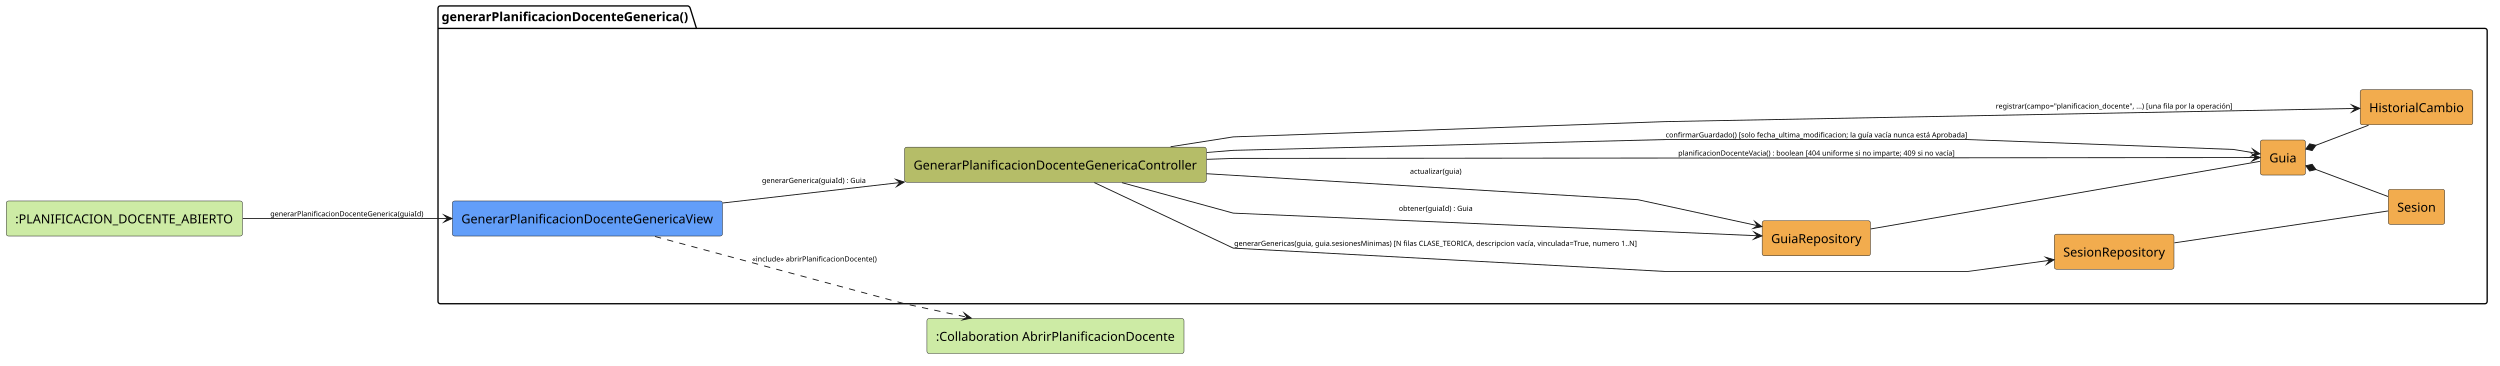
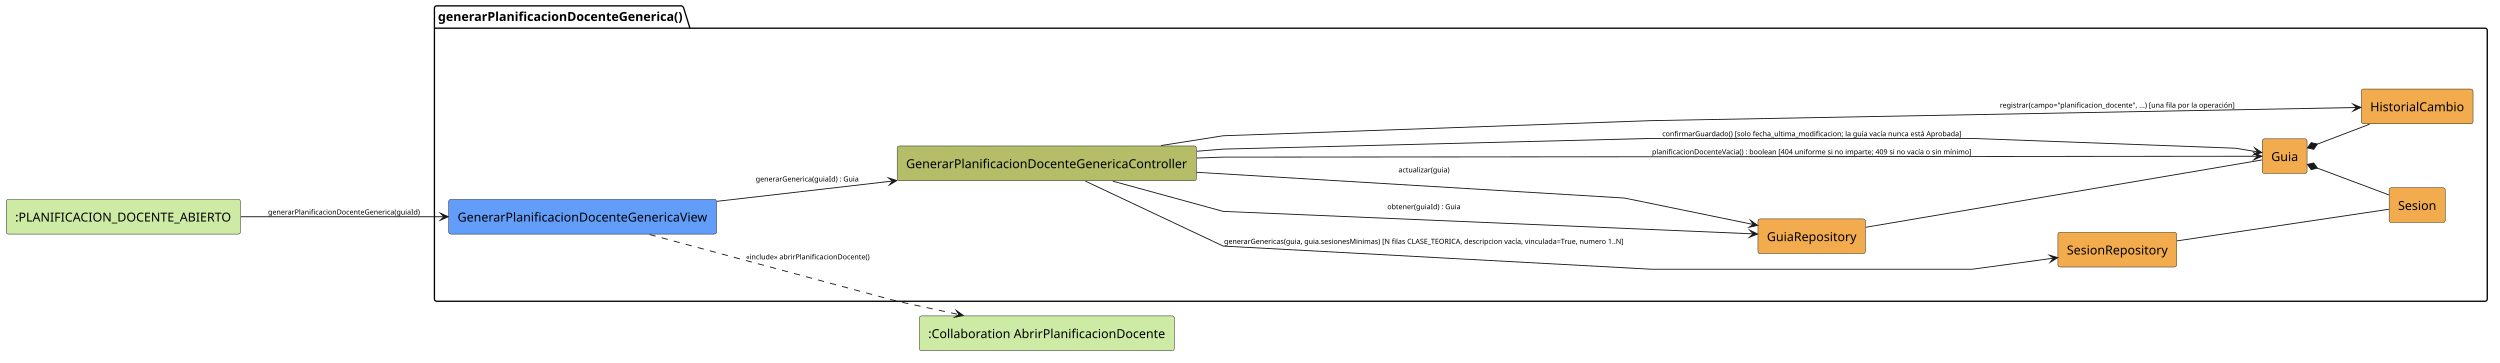
- <svg xmlns="http://www.w3.org/2000/svg" version="1.1" data-diagram-type="DESCRIPTION" style="width:2787px;height:408px;background:#FFFFFF;" width="2787px" height="408px" viewBox="0 0 2787 408" zoomAndPan="magnify" preserveAspectRatio="none" contentStyleType="text/css">
+ <svg xmlns="http://www.w3.org/2000/svg" version="1.1" data-diagram-type="DESCRIPTION" style="width:2810px;height:408px;background:#FFFFFF;" width="2810px" height="408px" viewBox="0 0 2810 408" zoomAndPan="magnify" preserveAspectRatio="none" contentStyleType="text/css">
  <defs />
  <g font-family="sans-serif" lengthAdjust="spacing">
    <g class="cluster" data-qualified-name="generarPlanificacionDocenteGenerica" id="ent0003" data-source-line="8">
-       <path d="M490.79,6.602 L766.917,6.602 A3.75,3.75 0 0 1 769.417,9.102 L776.417,31.67 L2770.19,31.67 A2.5,2.5 0 0 1 2772.69,34.17 L2772.69,336.102 A2.5,2.5 0 0 1 2770.19,338.602 L490.79,338.602 A2.5,2.5 0 0 1 488.29,336.102 L488.29,9.102 A2.5,2.5 0 0 1 490.79,6.602" style="stroke:#000;stroke-width:1.5;" fill="none" />
-       <line x1="488.29" y1="31.67" x2="776.417" y2="31.67" style="stroke:#000;stroke-width:1.5;" />
-       <text x="492.29" y="23.568" fill="#000" font-size="14" textLength="275.127" font-weight="700">generarPlanificacionDocenteGenerica()</text>
+       <path d="M490.79,6.602 L765.979,6.602 A3.75,3.75 0 0 1 768.479,9.102 L775.479,31.67 L2793.19,31.67 A2.5,2.5 0 0 1 2795.69,34.17 L2795.69,336.102 A2.5,2.5 0 0 1 2793.19,338.602 L490.79,338.602 A2.5,2.5 0 0 1 488.29,336.102 L488.29,9.102 A2.5,2.5 0 0 1 490.79,6.602" style="stroke:#000;stroke-width:1.5;" fill="none" />
+       <line x1="488.29" y1="31.67" x2="775.479" y2="31.67" style="stroke:#000;stroke-width:1.5;" />
+       <text x="492.29" y="23.568" fill="#000" font-size="14" textLength="274.189" font-weight="700">generarPlanificacionDocenteGenerica()</text>
    </g>
    <g class="entity" data-qualified-name="generarPlanificacionDocenteGenerica.GenerarPlanificacionDocenteGenericaView" id="ent0004" data-source-line="9">
      <rect x="504.29" y="224.062" width="301.133" height="39.068" fill="#629EF9" style="stroke:#181818;stroke-width:0.5;" rx="2.5" ry="2.5" />
      <text x="514.29" y="249.028" fill="#000" font-size="14" textLength="281.133">GenerarPlanificacionDocenteGenericaView</text>
    </g>
    <g class="entity" data-qualified-name="generarPlanificacionDocenteGenerica.GenerarPlanificacionDocenteGenericaController" id="ent0005" data-source-line="10">
      <rect x="1008.42" y="164.062" width="336.399" height="39.068" fill="#B5BD68" style="stroke:#181818;stroke-width:0.5;" rx="2.5" ry="2.5" />
      <text x="1018.42" y="189.028" fill="#000" font-size="14" textLength="316.399">GenerarPlanificacionDocenteGenericaController</text>
    </g>
    <g class="entity" data-qualified-name="generarPlanificacionDocenteGenerica.Guia" id="ent0006" data-source-line="11">
-       <rect x="2519.82" y="156.062" width="50.31" height="39.068" fill="#F2AC4E" style="stroke:#181818;stroke-width:0.5;" rx="2.5" ry="2.5" />
-       <text x="2529.82" y="181.028" fill="#000" font-size="14" textLength="30.31">Guia</text>
+       <rect x="2542.82" y="156.062" width="50.31" height="39.068" fill="#F2AC4E" style="stroke:#181818;stroke-width:0.5;" rx="2.5" ry="2.5" />
+       <text x="2552.82" y="181.028" fill="#000" font-size="14" textLength="30.31">Guia</text>
    </g>
    <g class="entity" data-qualified-name="generarPlanificacionDocenteGenerica.GuiaRepository" id="ent0007" data-source-line="12">
-       <rect x="1964.44" y="246.062" width="120.758" height="39.068" fill="#F2AC4E" style="stroke:#181818;stroke-width:0.5;" rx="2.5" ry="2.5" />
-       <text x="1974.44" y="271.028" fill="#000" font-size="14" textLength="100.758">GuiaRepository</text>
+       <rect x="1975.94" y="246.062" width="120.758" height="39.068" fill="#F2AC4E" style="stroke:#181818;stroke-width:0.5;" rx="2.5" ry="2.5" />
+       <text x="1985.94" y="271.028" fill="#000" font-size="14" textLength="100.758">GuiaRepository</text>
    </g>
    <g class="entity" data-qualified-name="generarPlanificacionDocenteGenerica.Sesion" id="ent0008" data-source-line="13">
-       <rect x="2662.4" y="211.062" width="63.022" height="39.068" fill="#F2AC4E" style="stroke:#181818;stroke-width:0.5;" rx="2.5" ry="2.5" />
-       <text x="2672.4" y="236.028" fill="#000" font-size="14" textLength="43.022">Sesion</text>
+       <rect x="2685.4" y="211.062" width="63.022" height="39.068" fill="#F2AC4E" style="stroke:#181818;stroke-width:0.5;" rx="2.5" ry="2.5" />
+       <text x="2695.4" y="236.028" fill="#000" font-size="14" textLength="43.022">Sesion</text>
    </g>
    <g class="entity" data-qualified-name="generarPlanificacionDocenteGenerica.SesionRepository" id="ent0009" data-source-line="14">
-       <rect x="2290.09" y="261.062" width="133.47" height="39.068" fill="#F2AC4E" style="stroke:#181818;stroke-width:0.5;" rx="2.5" ry="2.5" />
-       <text x="2300.09" y="286.028" fill="#000" font-size="14" textLength="113.47">SesionRepository</text>
+       <rect x="2313.09" y="261.062" width="133.47" height="39.068" fill="#F2AC4E" style="stroke:#181818;stroke-width:0.5;" rx="2.5" ry="2.5" />
+       <text x="2323.09" y="286.028" fill="#000" font-size="14" textLength="113.47">SesionRepository</text>
    </g>
    <g class="entity" data-qualified-name="generarPlanificacionDocenteGenerica.HistorialCambio" id="ent0010" data-source-line="15">
-       <rect x="2631.13" y="100.062" width="125.56" height="39.068" fill="#F2AC4E" style="stroke:#181818;stroke-width:0.5;" rx="2.5" ry="2.5" />
-       <text x="2641.13" y="125.028" fill="#000" font-size="14" textLength="105.56">HistorialCambio</text>
+       <rect x="2654.13" y="100.062" width="125.56" height="39.068" fill="#F2AC4E" style="stroke:#181818;stroke-width:0.5;" rx="2.5" ry="2.5" />
+       <text x="2664.13" y="125.028" fill="#000" font-size="14" textLength="105.56">HistorialCambio</text>
    </g>
    <g class="entity" data-qualified-name="PlanificacionDocenteAbierto" id="ent0001" data-source-line="5">
      <rect x="7" y="224.062" width="263.291" height="39.068" fill="#CDEBA5" style="stroke:#181818;stroke-width:0.5;" rx="2.5" ry="2.5" />
      <text x="17" y="249.028" fill="#000" font-size="14" textLength="243.291">:PLANIFICACION_DOCENTE_ABIERTO</text>
    </g>
    <g class="entity" data-qualified-name="AbrirPlanificacionDocente" id="ent0002" data-source-line="6">
      <rect x="1033.33" y="355.062" width="286.587" height="39.068" fill="#CDEBA5" style="stroke:#181818;stroke-width:0.5;" rx="2.5" ry="2.5" />
      <text x="1043.33" y="380.028" fill="#000" font-size="14" textLength="266.587">:Collaboration AbrirPlanificacionDocente</text>
    </g>
    <g class="link" data-entity-1="ent0001" data-entity-2="ent0004" id="lnk11" data-source-line="18" data-link-type="dependency">
      <path d="M270.73,243.602 C341.85,243.602 425.05,243.602 498.9,243.602" style="stroke:#181818;stroke-width:1;" fill="none" id="PlanificacionDocenteAbierto-to-GenerarPlanificacionDocenteGenericaView" />
      <polygon points="503.9,243.602,494.9,239.602,498.9,243.602,494.9,247.602,503.9,243.602" fill="#181818" style="stroke:#181818;stroke-width:1;stroke-linejoin:miter;stroke-miterlimit:10;" />
      <text x="301.29" y="241.154" fill="#000" font-size="8" textLength="170.926">generarPlanificacionDocenteGenerica(guiaId)</text>
    </g>
    <g class="link" data-entity-1="ent0004" data-entity-2="ent0005" id="lnk12" data-source-line="20" data-link-type="dependency">
      <path d="M805.85,226.282 C869.12,218.982 938.073,211.015 1003.123,203.515" style="stroke:#181818;stroke-width:1;" fill="none" id="GenerarPlanificacionDocenteGenericaView-to-GenerarPlanificacionDocenteGenericaController" />
      <polygon points="1008.09,202.942,998.691,199.999,1003.123,203.515,999.607,207.946,1008.09,202.942" fill="#181818" style="stroke:#181818;stroke-width:1;stroke-linejoin:miter;stroke-miterlimit:10;" />
      <text x="849.42" y="204.014" fill="#000" font-size="8" textLength="115.943">generarGenerica(guiaId) : Guia</text>
    </g>
    <g class="link" data-entity-1="ent0005" data-entity-2="ent0007" id="lnk13" data-source-line="22" data-link-type="dependency">
-       <path d="M1250.77,203.632 C1306.89,218.992 1374.82,237.602 1374.82,237.602 C1374.82,237.602 1798.785,255.887 1959.225,262.807" style="stroke:#181818;stroke-width:1;" fill="none" id="GenerarPlanificacionDocenteGenericaController-to-GuiaRepository" />
-       <polygon points="1964.22,263.022,1955.401,258.638,1959.225,262.807,1955.056,266.63,1964.22,263.022" fill="#181818" style="stroke:#181818;stroke-width:1;stroke-linejoin:miter;stroke-miterlimit:10;" />
+       <path d="M1250.77,203.632 C1306.89,218.992 1374.82,237.602 1374.82,237.602 C1374.82,237.602 1807.954,255.96 1970.544,262.85" style="stroke:#181818;stroke-width:1;" fill="none" id="GenerarPlanificacionDocenteGenericaController-to-GuiaRepository" />
+       <polygon points="1975.54,263.062,1966.717,258.685,1970.544,262.85,1966.379,266.677,1975.54,263.062" fill="#181818" style="stroke:#181818;stroke-width:1;stroke-linejoin:miter;stroke-miterlimit:10;" />
      <text x="1559.32" y="235.154" fill="#000" font-size="8" textLength="82.391">obtener(guiaId) : Guia</text>
    </g>
    <g class="link" data-entity-1="ent0005" data-entity-2="ent0007" id="lnk18" data-source-line="32" data-link-type="dependency">
-       <path d="M1344.97,193.662 C1537.03,205.222 1825.82,222.602 1825.82,222.602 C1825.82,222.602 1900.964,238.921 1959.264,251.581" style="stroke:#181818;stroke-width:1;" fill="none" id="GenerarPlanificacionDocenteGenericaController-to-GuiaRepository-1" />
-       <polygon points="1964.15,252.642,1956.204,246.823,1959.264,251.581,1954.506,254.641,1964.15,252.642" fill="#181818" style="stroke:#181818;stroke-width:1;stroke-linejoin:miter;stroke-miterlimit:10;" />
+       <path d="M1344.97,193.662 C1537.03,205.222 1825.82,222.602 1825.82,222.602 C1825.82,222.602 1908.752,239.617 1970.672,252.327" style="stroke:#181818;stroke-width:1;" fill="none" id="GenerarPlanificacionDocenteGenericaController-to-GuiaRepository-1" />
+       <polygon points="1975.57,253.332,1967.558,247.604,1970.672,252.327,1965.95,255.441,1975.57,253.332" fill="#181818" style="stroke:#181818;stroke-width:1;stroke-linejoin:miter;stroke-miterlimit:10;" />
      <text x="1571.82" y="193.764" fill="#000" font-size="8" textLength="57.543">actualizar(guia)</text>
    </g>
    <g class="link" data-entity-1="ent0005" data-entity-2="ent0006" id="lnk14" data-source-line="24" data-link-type="dependency">
-       <path d="M1345.3,177.642 C1363.07,177.012 1374.82,176.602 1374.82,176.602 C1374.82,176.602 2346.66,175.766 2514.56,175.626" style="stroke:#181818;stroke-width:1;" fill="none" id="GenerarPlanificacionDocenteGenericaController-to-Guia" />
-       <polygon points="2519.56,175.622,2510.56,171.622,2514.56,175.622,2510.56,179.622,2519.56,175.622" fill="#181818" style="stroke:#181818;stroke-width:1;stroke-linejoin:miter;stroke-miterlimit:10;" />
-       <text x="1870.82" y="173.454" fill="#000" font-size="8" textLength="308.46">planificacionDocenteVacia() : boolean [404 uniforme si no imparte; 409 si no vacía]</text>
+       <path d="M1345.3,177.642 C1363.07,177.012 1374.82,176.602 1374.82,176.602 C1374.82,176.602 2366.94,175.766 2537.35,175.626" style="stroke:#181818;stroke-width:1;" fill="none" id="GenerarPlanificacionDocenteGenericaController-to-Guia" />
+       <polygon points="2542.35,175.622,2533.35,171.622,2537.35,175.622,2533.35,179.622,2542.35,175.622" fill="#181818" style="stroke:#181818;stroke-width:1;stroke-linejoin:miter;stroke-miterlimit:10;" />
+       <text x="1856.82" y="173.454" fill="#000" font-size="8" textLength="359.252">planificacionDocenteVacia() : boolean [404 uniforme si no imparte; 409 si no vacía o sin mínimo]</text>
    </g>
    <g class="link" data-entity-1="ent0005" data-entity-2="ent0006" id="lnk17" data-source-line="30" data-link-type="dependency">
-       <path d="M1345.3,169.992 C1363.07,168.552 1374.82,167.602 1374.82,167.602 C1374.82,167.602 1855.82,155.602 1855.82,155.602 C1855.82,155.602 2193.82,155.602 2193.82,155.602 C2193.82,155.602 2489.82,166.602 2489.82,166.602 C2489.82,166.602 2500.178,168.323 2514.508,170.703" style="stroke:#181818;stroke-width:1;" fill="none" id="GenerarPlanificacionDocenteGenericaController-to-Guia-1" />
-       <polygon points="2519.44,171.522,2511.217,166.101,2514.508,170.703,2509.906,173.993,2519.44,171.522" fill="#181818" style="stroke:#181818;stroke-width:1;stroke-linejoin:miter;stroke-miterlimit:10;" />
-       <text x="1856.82" y="153.154" fill="#000" font-size="8" textLength="336.652">confirmarGuardado() [solo fecha_ultima_modificacion; la guía vacía nunca está Aprobada]</text>
+       <path d="M1345.3,169.992 C1363.07,168.552 1374.82,167.602 1374.82,167.602 C1374.82,167.602 1855.82,155.602 1855.82,155.602 C1855.82,155.602 2216.82,155.602 2216.82,155.602 C2216.82,155.602 2512.82,166.602 2512.82,166.602 C2512.82,166.602 2523.178,168.323 2537.508,170.703" style="stroke:#181818;stroke-width:1;" fill="none" id="GenerarPlanificacionDocenteGenericaController-to-Guia-1" />
+       <polygon points="2542.44,171.522,2534.217,166.101,2537.508,170.703,2532.906,173.993,2542.44,171.522" fill="#181818" style="stroke:#181818;stroke-width:1;stroke-linejoin:miter;stroke-miterlimit:10;" />
+       <text x="1868.32" y="153.154" fill="#000" font-size="8" textLength="336.652">confirmarGuardado() [solo fecha_ultima_modificacion; la guía vacía nunca está Aprobada]</text>
    </g>
    <g class="link" data-entity-1="ent0005" data-entity-2="ent0009" id="lnk15" data-source-line="26" data-link-type="dependency">
-       <path d="M1219.93,203.552 C1277.87,230.872 1374.82,276.602 1374.82,276.602 C1374.82,276.602 1855.82,302.602 1855.82,302.602 C1855.82,302.602 2193.82,302.602 2193.82,302.602 C2193.82,302.602 2240.126,296.316 2284.976,290.216" style="stroke:#181818;stroke-width:1;" fill="none" id="GenerarPlanificacionDocenteGenericaController-to-SesionRepository" />
-       <polygon points="2289.93,289.542,2280.473,286.791,2284.976,290.216,2281.551,294.718,2289.93,289.542" fill="#181818" style="stroke:#181818;stroke-width:1;stroke-linejoin:miter;stroke-miterlimit:10;" />
+       <path d="M1219.93,203.552 C1277.87,230.872 1374.82,276.602 1374.82,276.602 C1374.82,276.602 1855.82,302.602 1855.82,302.602 C1855.82,302.602 2216.82,302.602 2216.82,302.602 C2216.82,302.602 2263.126,296.316 2307.976,290.216" style="stroke:#181818;stroke-width:1;" fill="none" id="GenerarPlanificacionDocenteGenericaController-to-SesionRepository" />
+       <polygon points="2312.93,289.542,2303.473,286.791,2307.976,290.216,2304.551,294.718,2312.93,289.542" fill="#181818" style="stroke:#181818;stroke-width:1;stroke-linejoin:miter;stroke-miterlimit:10;" />
      <text x="1375.82" y="274.154" fill="#000" font-size="8" textLength="449.754">generarGenericas(guia, guia.sesionesMinimas) [N filas CLASE_TEORICA, descripcion vacía, vinculada=True, numero 1..N]</text>
    </g>
    <g class="link" data-entity-1="ent0005" data-entity-2="ent0010" id="lnk16" data-source-line="28" data-link-type="dependency">
-       <path d="M1305.02,163.572 C1343.05,157.592 1374.82,152.602 1374.82,152.602 C1374.82,152.602 1855.82,135.602 1855.82,135.602 C1855.82,135.602 2431.681,124.587 2625.681,120.887" style="stroke:#181818;stroke-width:1;" fill="none" id="GenerarPlanificacionDocenteGenericaController-to-HistorialCambio" />
-       <polygon points="2630.68,120.792,2621.605,116.964,2625.681,120.887,2621.758,124.963,2630.68,120.792" fill="#181818" style="stroke:#181818;stroke-width:1;stroke-linejoin:miter;stroke-miterlimit:10;" />
-       <text x="2224.82" y="121.044" fill="#000" font-size="8" textLength="264.837">registrar(campo="planificacion_docente", ...) [una fila por la operación]</text>
+       <path d="M1305.02,163.572 C1343.05,157.592 1374.82,152.602 1374.82,152.602 C1374.82,152.602 1855.82,135.602 1855.82,135.602 C1855.82,135.602 2451.141,124.525 2648.711,120.845" style="stroke:#181818;stroke-width:1;" fill="none" id="GenerarPlanificacionDocenteGenericaController-to-HistorialCambio" />
+       <polygon points="2653.71,120.752,2644.637,116.92,2648.711,120.845,2644.786,124.919,2653.71,120.752" fill="#181818" style="stroke:#181818;stroke-width:1;stroke-linejoin:miter;stroke-miterlimit:10;" />
+       <text x="2247.82" y="121.004" fill="#000" font-size="8" textLength="264.837">registrar(campo="planificacion_docente", ...) [una fila por la operación]</text>
    </g>
    <g class="link" data-entity-1="ent0007" data-entity-2="ent0006" id="lnk19" data-source-line="34" data-link-type="association">
-       <path d="M2085.51,255.232 C2199.01,235.512 2441.55,193.392 2519.39,179.872" style="stroke:#181818;stroke-width:1;" fill="none" id="GuiaRepository-Guia" />
+       <path d="M2097.05,255.452 C2212.84,235.772 2463.43,193.192 2542.53,179.752" style="stroke:#181818;stroke-width:1;" fill="none" id="GuiaRepository-Guia" />
    </g>
    <g class="link" data-entity-1="ent0009" data-entity-2="ent0008" id="lnk20" data-source-line="35" data-link-type="association">
-       <path d="M2424.03,270.722 C2496.12,259.962 2608.32,243.222 2662.11,235.192" style="stroke:#181818;stroke-width:1;" fill="none" id="SesionRepository-Sesion" />
+       <path d="M2447.03,270.722 C2519.12,259.962 2631.32,243.222 2685.11,235.192" style="stroke:#181818;stroke-width:1;" fill="none" id="SesionRepository-Sesion" />
    </g>
    <g class="link" data-entity-1="ent0006" data-entity-2="ent0010" id="lnk21" data-source-line="36" data-link-type="composition">
-       <path d="M2581.785,161.952 C2600.825,154.702 2616.65,148.662 2640.48,139.582" style="stroke:#181818;stroke-width:1;" fill="none" id="Guia-backto-HistorialCambio" />
-       <polygon points="2570.57,166.222,2577.601,167.825,2581.785,161.952,2574.754,160.349,2570.57,166.222" fill="#181818" style="stroke:#181818;stroke-width:1;stroke-linejoin:miter;stroke-miterlimit:10;" />
+       <path d="M2604.785,161.952 C2623.825,154.702 2639.65,148.662 2663.48,139.582" style="stroke:#181818;stroke-width:1;" fill="none" id="Guia-backto-HistorialCambio" />
+       <polygon points="2593.57,166.222,2600.601,167.825,2604.785,161.952,2597.754,160.349,2593.57,166.222" fill="#181818" style="stroke:#181818;stroke-width:1;stroke-linejoin:miter;stroke-miterlimit:10;" />
    </g>
    <g class="link" data-entity-1="ent0006" data-entity-2="ent0008" id="lnk22" data-source-line="37" data-link-type="composition">
-       <path d="M2581.808,189.01 C2606.968,198.43 2634.9,208.882 2662.11,219.072" style="stroke:#181818;stroke-width:1;" fill="none" id="Guia-backto-Sesion" />
-       <polygon points="2570.57,184.802,2574.787,190.652,2581.808,189.01,2577.592,183.16,2570.57,184.802" fill="#181818" style="stroke:#181818;stroke-width:1;stroke-linejoin:miter;stroke-miterlimit:10;" />
+       <path d="M2604.808,189.01 C2629.968,198.43 2657.9,208.882 2685.11,219.072" style="stroke:#181818;stroke-width:1;" fill="none" id="Guia-backto-Sesion" />
+       <polygon points="2593.57,184.802,2597.787,190.652,2604.808,189.01,2600.592,183.16,2593.57,184.802" fill="#181818" style="stroke:#181818;stroke-width:1;stroke-linejoin:miter;stroke-miterlimit:10;" />
    </g>
    <g class="link" data-entity-1="ent0004" data-entity-2="ent0002" id="lnk23" data-source-line="39" data-link-type="dependency">
      <path d="M730.2,263.632 C833.64,291.502 1008.42,338.602 1008.42,338.602 C1008.42,338.602 1039.362,345.259 1077.842,353.549" style="stroke:#181818;stroke-width:1;stroke-dasharray:7,7;" fill="none" id="GenerarPlanificacionDocenteGenericaView-to-AbrirPlanificacionDocente" />
      <polygon points="1082.73,354.602,1074.774,348.796,1077.842,353.549,1073.089,356.617,1082.73,354.602" fill="#181818" style="stroke:#181818;stroke-width:1;stroke-linejoin:miter;stroke-miterlimit:10;" />
      <text x="838.5" y="291.494" fill="#000" font-size="8" textLength="138.998">«include» abrirPlanificacionDocente()</text>
    </g>
  </g>
</svg>
